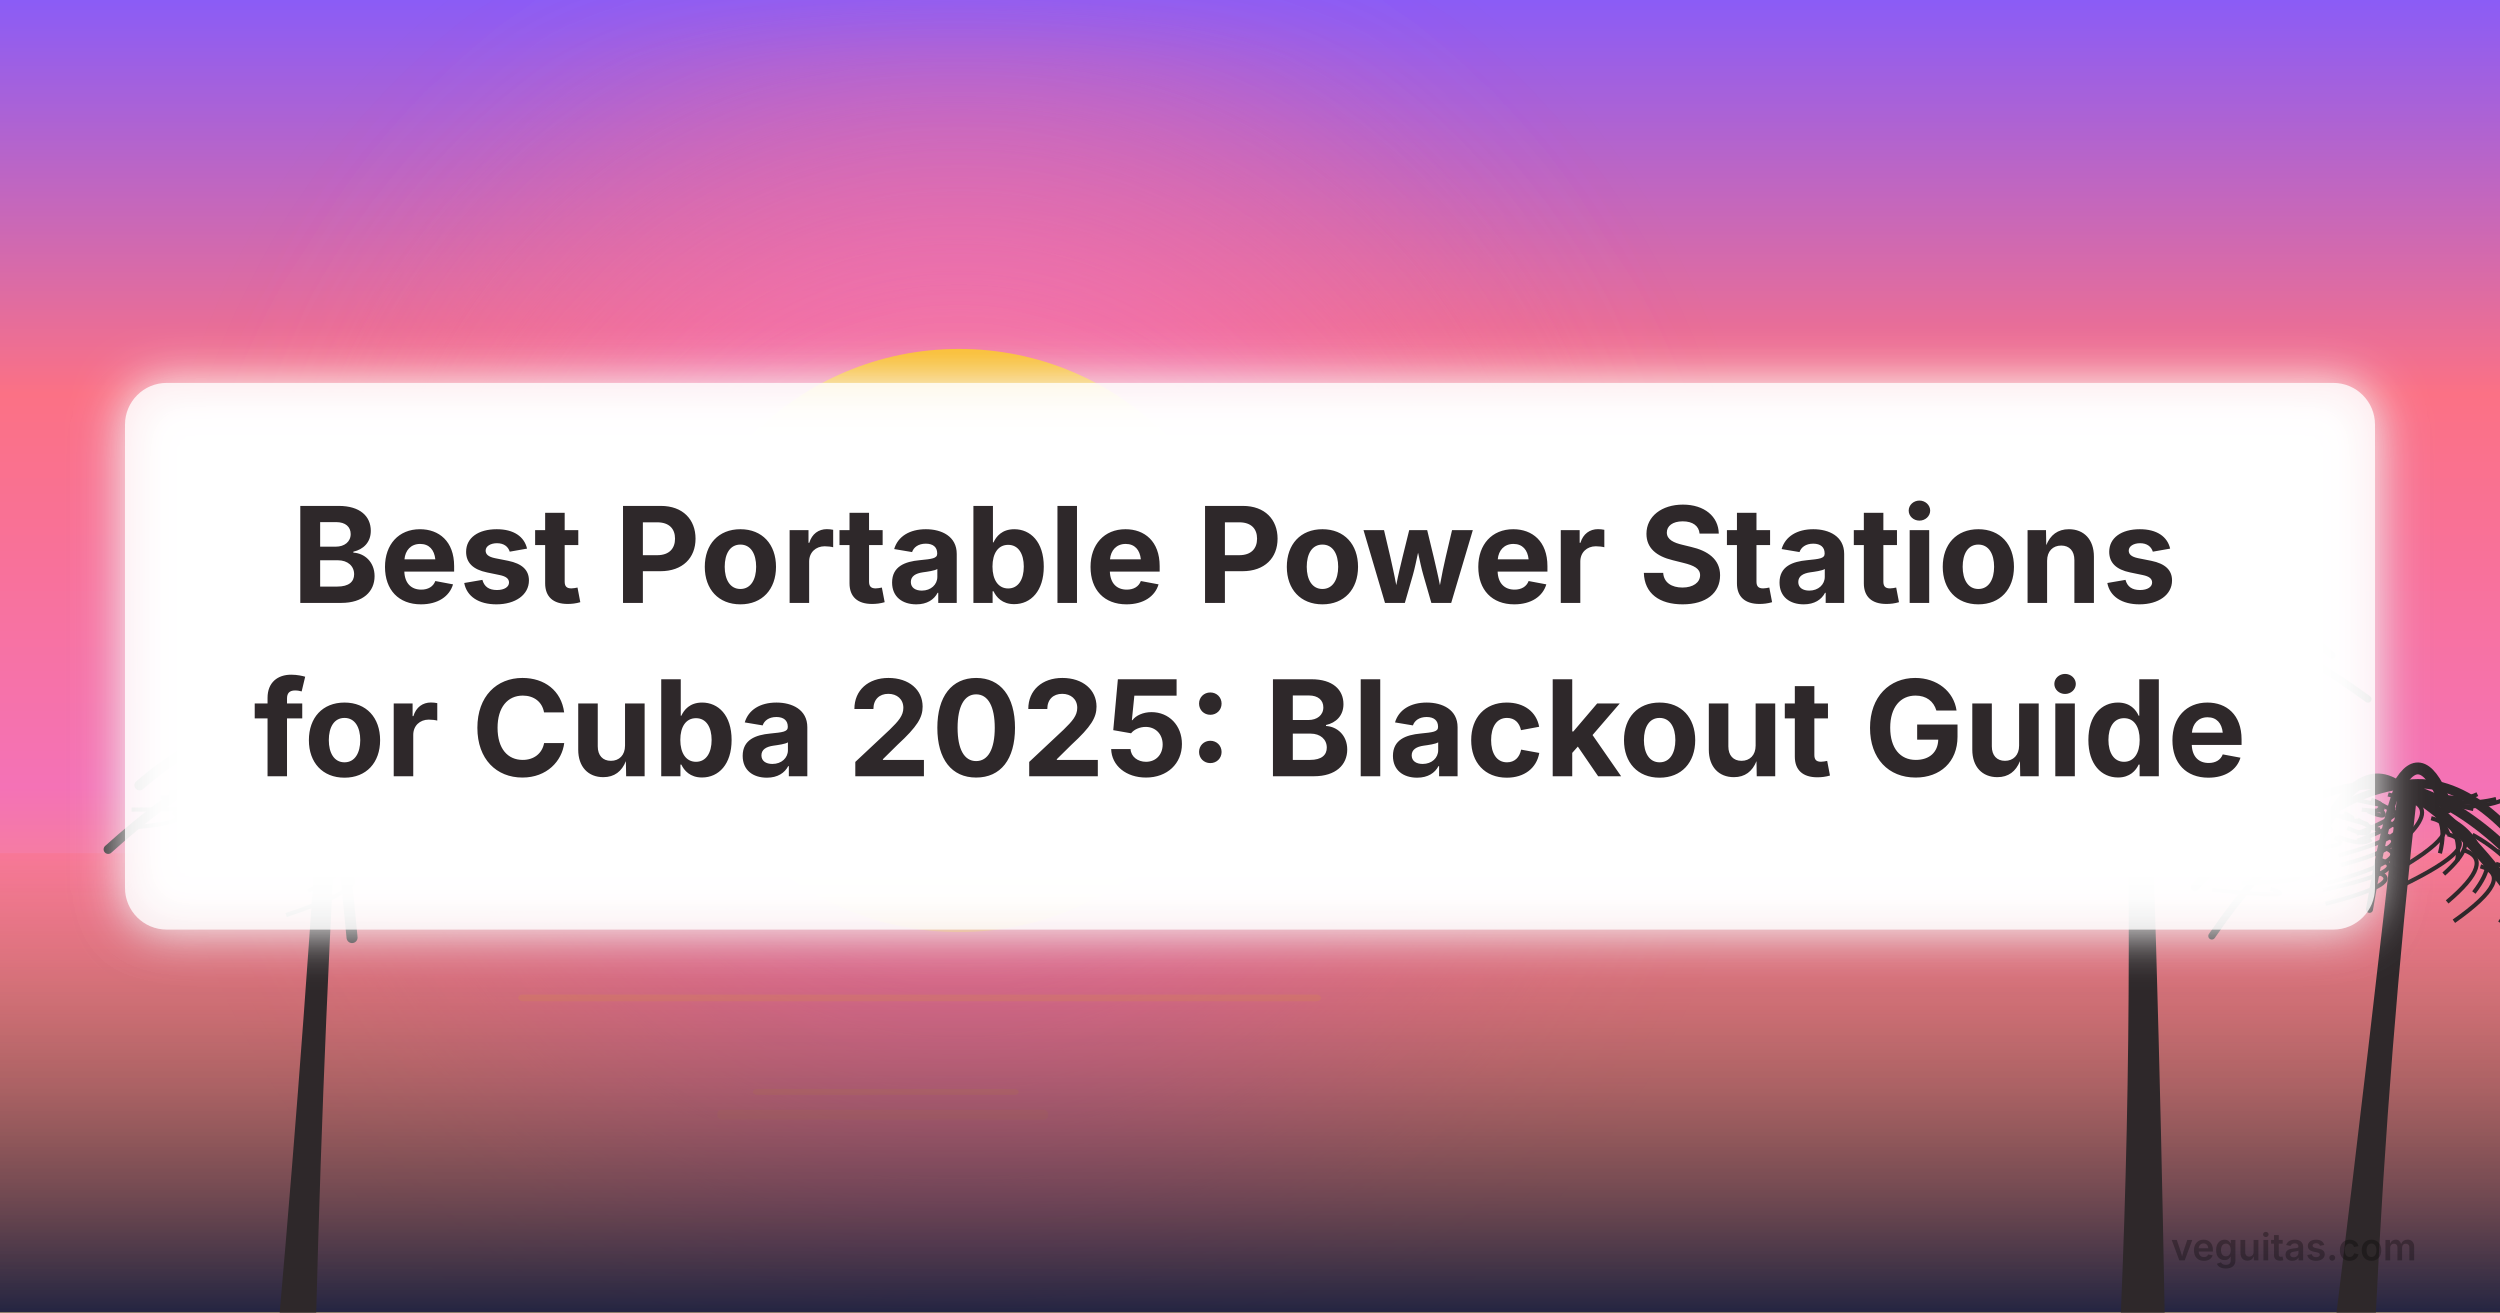
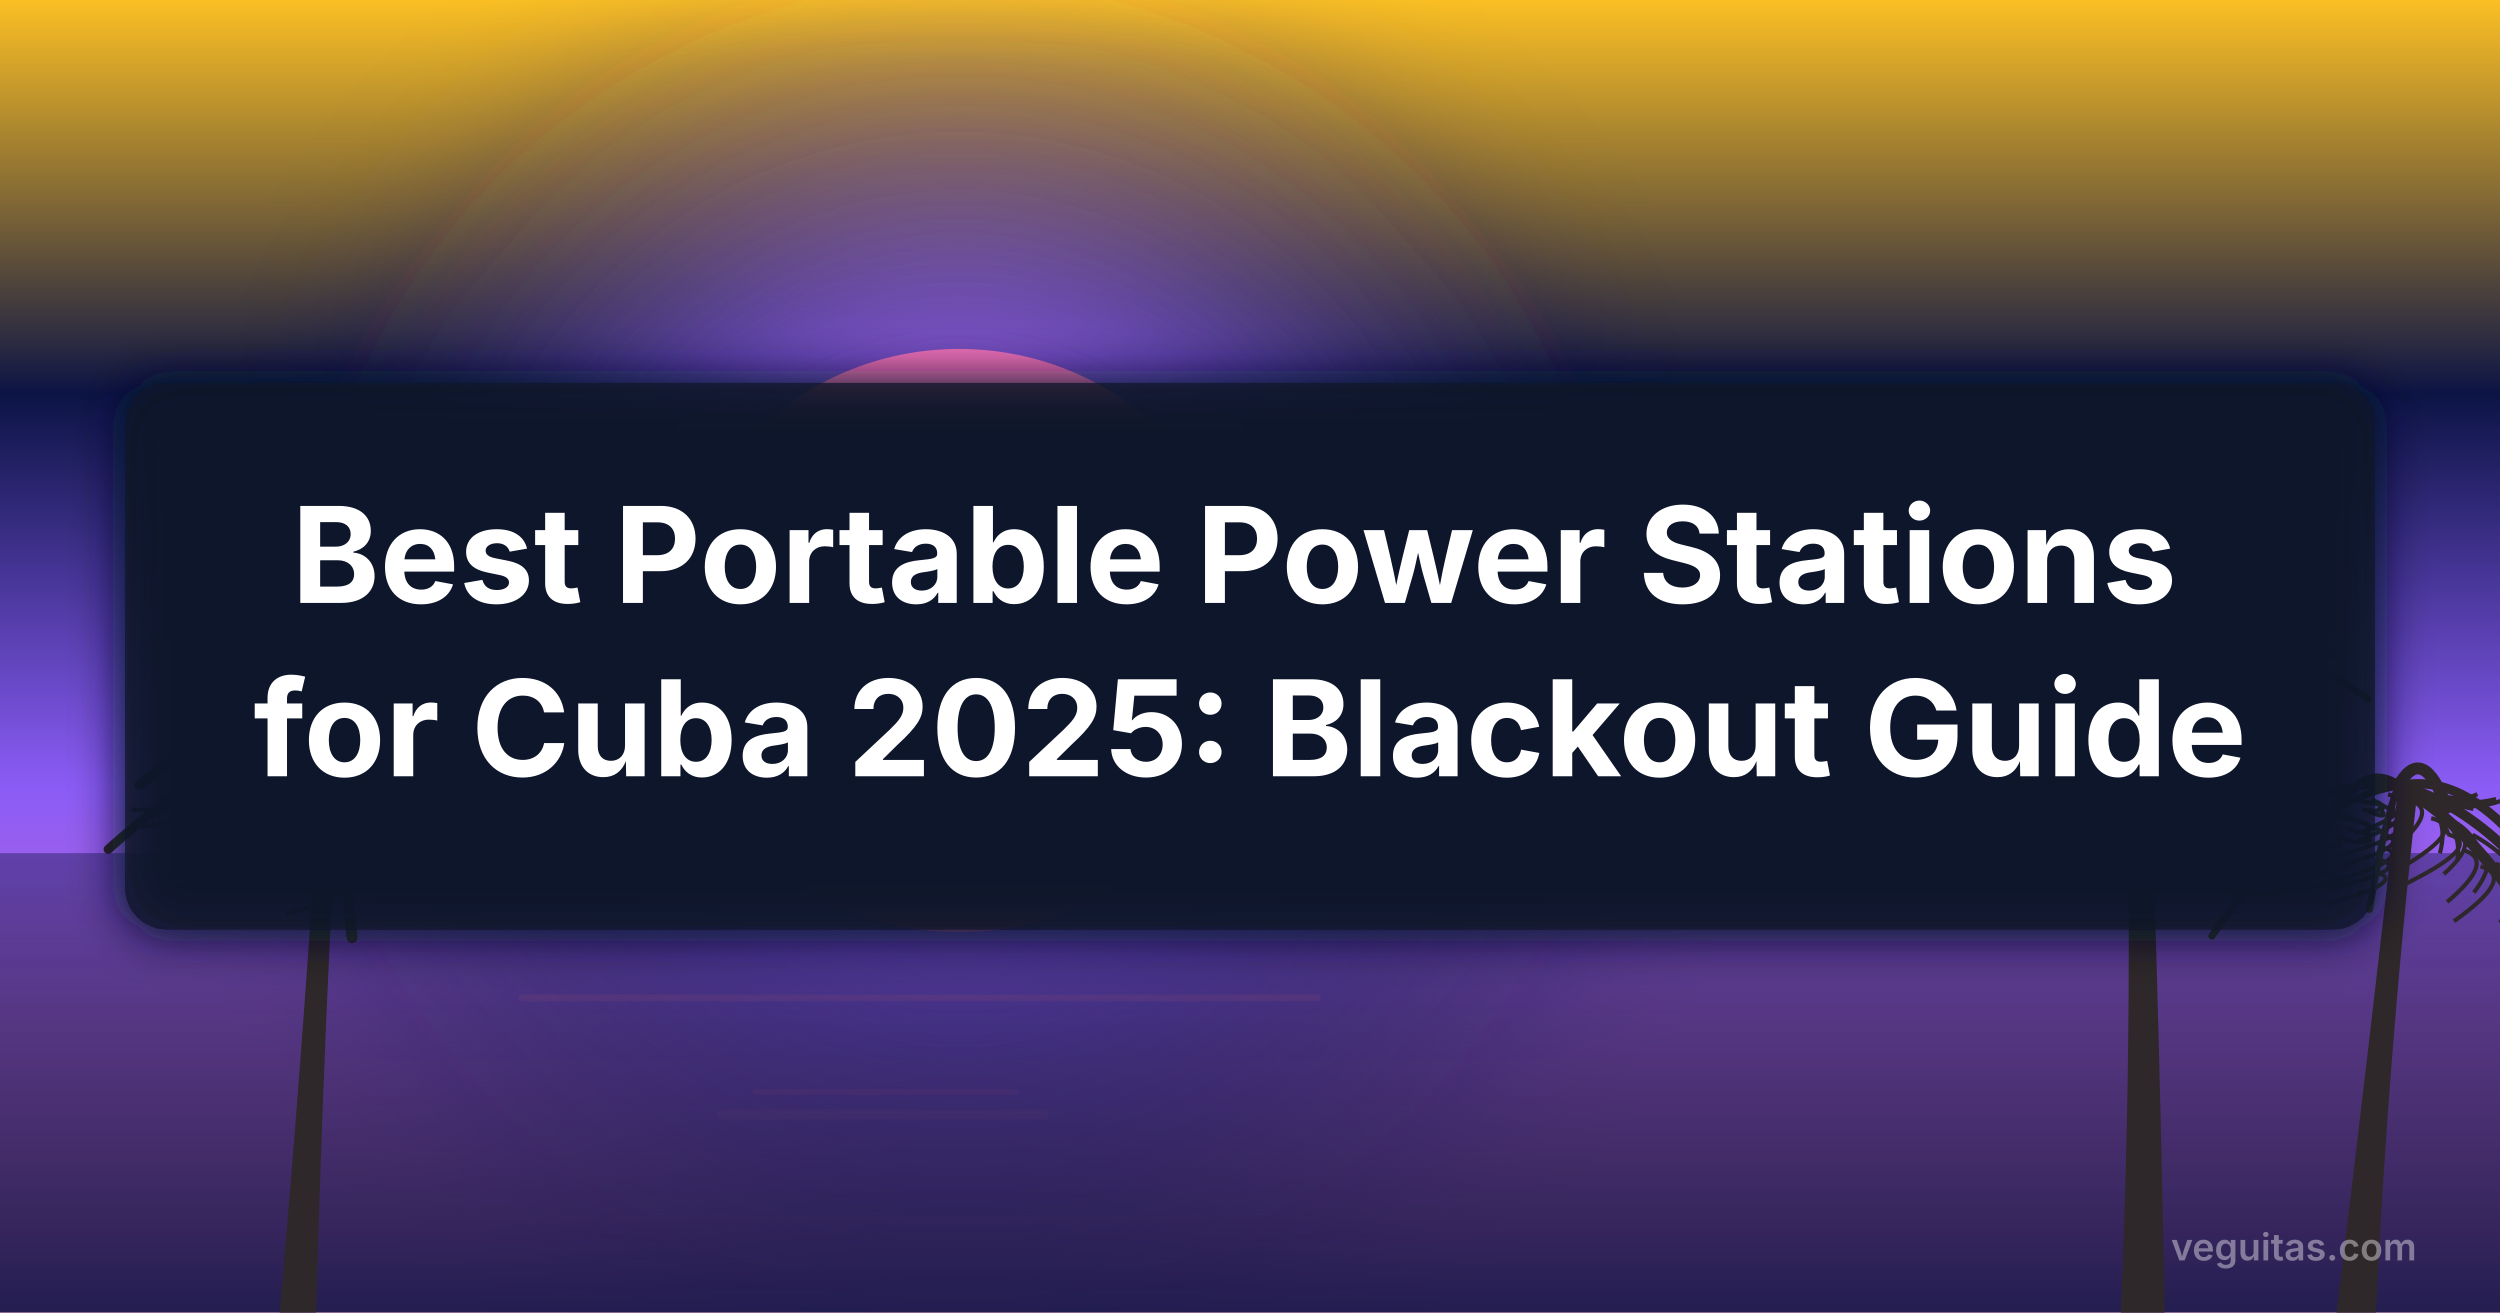
<svg xmlns="http://www.w3.org/2000/svg" width="100%" height="100%" viewBox="0 0 1200 630" preserveAspectRatio="xMidYMid meet">
  <defs>
    <linearGradient id="sky-32n" x1="0%" y1="0%" x2="0%" y2="100%">
-       <stop offset="0%" stop-color="#8b5cf6" />
-       <stop offset="30%" stop-color="#fb7185" />
-       <stop offset="60%" stop-color="#f472b6" />
-       <stop offset="100%" stop-color="#fbbf24" />
+       <stop offset="0%" stop-color="#fbbf24" />
+       <stop offset="30%" stop-color="#0c1445" />
+       <stop offset="60%" stop-color="#8b5cf6" />
+       <stop offset="100%" stop-color="#f472b6" />
    </linearGradient>
    <radialGradient id="sun-glow-61j" cx="50%" cy="50%" r="50%">
-       <stop offset="0%" stop-color="#fbbf24" stop-opacity="1" />
-       <stop offset="40%" stop-color="#f472b6" stop-opacity="0.8" />
-       <stop offset="100%" stop-color="#fb7185" stop-opacity="0" />
+       <stop offset="0%" stop-color="#f472b6" stop-opacity="1" />
+       <stop offset="40%" stop-color="#8b5cf6" stop-opacity="0.8" />
+       <stop offset="100%" stop-color="#0c1445" stop-opacity="0" />
    </radialGradient>
    <filter id="filter-bw18nbfxjp-sun-glow" x="-100%" y="-100%" width="300%" height="300%">
      <feGaussianBlur in="SourceGraphic" stdDeviation="30" />
    </filter>
    <linearGradient id="water-4yf" x1="0%" y1="0%" x2="0%" y2="100%">
-       <stop offset="0%" stop-color="#fb7185" stop-opacity="0.4" />
+       <stop offset="0%" stop-color="#0c1445" stop-opacity="0.4" />
      <stop offset="100%" stop-color="#0c1445" stop-opacity="0.9" />
    </linearGradient>
    <filter id="filter-bw18nbfxjp-blur" x="-20%" y="-20%" width="140%" height="140%">
      <feGaussianBlur in="SourceGraphic" stdDeviation="12" />
    </filter>
    <filter id="filter-bw18nbfxjp-shadow" x="-50%" y="-50%" width="200%" height="200%">
      <feDropShadow dx="0" dy="4" stdDeviation="6" flood-color="rgba(0,0,0,0.2)" />
    </filter>
  </defs>
  <g>
    <rect width="1200" height="630" fill="url(#sky-32n)" />
    <circle cx="460.327" cy="307.441" r="349.887" fill="url(#sun-glow-61j)" filter="url(#filter-bw18nbfxjp-sun-glow)" />
-     <circle cx="460.327" cy="307.441" r="139.955" fill="#fbbf24" opacity="0.95" />
-     <rect x="248.825" y="477.396" width="385.203" height="3.197" rx="2" fill="#fbbf24" opacity="0.30" />
-     <rect x="361.432" y="522.729" width="127.558" height="2.82" rx="2" fill="#fbbf24" opacity="0.25" />
-     <rect x="344.321" y="532.672" width="158.764" height="4.721" rx="2" fill="#fbbf24" opacity="0.20" />
-     <rect x="301.523" y="604.877" width="282.07" height="3.736" rx="2" fill="#fbbf24" opacity="0.15" />
-     <rect x="249.607" y="583.801" width="326.42" height="3.322" rx="2" fill="#fbbf24" opacity="0.10" />
-     <rect x="399.577" y="682.046" width="187.976" height="2.442" rx="2" fill="#fbbf24" opacity="0.05" />
+     <circle cx="460.327" cy="307.441" r="139.955" fill="#f472b6" opacity="0.95" />
+     <rect x="248.825" y="477.396" width="385.203" height="3.197" rx="2" fill="#f472b6" opacity="0.30" />
+     <rect x="361.432" y="522.729" width="127.558" height="2.82" rx="2" fill="#f472b6" opacity="0.25" />
+     <rect x="344.321" y="532.672" width="158.764" height="4.721" rx="2" fill="#f472b6" opacity="0.20" />
+     <rect x="301.523" y="604.877" width="282.07" height="3.736" rx="2" fill="#f472b6" opacity="0.15" />
+     <rect x="249.607" y="583.801" width="326.42" height="3.322" rx="2" fill="#f472b6" opacity="0.10" />
+     <rect x="399.577" y="682.046" width="187.976" height="2.442" rx="2" fill="#f472b6" opacity="0.05" />
    <rect x="0" y="409.5" width="1200" height="220.5" fill="url(#water-4yf)" />
    <path d="M 134.251 630                Q 146.643 489.041                  155.095 348.082                L 163.865 348.082                Q 155.412 489.041                  151.789 630                Z" fill="#2e282a" />
    <path d="M 155.095 348.082                  Q 202.099 349.263 249.103 414.046" stroke="#2e282a" stroke-width="5.27" fill="none" stroke-linecap="round" />
    <path d="M 170.137 358.636 Q 183.032 363.636 186.775 378.489" stroke="#2e282a" stroke-width="2" fill="none" />
    <path d="M 185.178 369.191 Q 202.691 374.191 207.703 392.602" stroke="#2e282a" stroke-width="2" fill="none" />
    <path d="M 200.219 379.745 Q 213.14 384.745 215.908 400.011" stroke="#2e282a" stroke-width="2" fill="none" />
    <path d="M 215.261 390.299 Q 230.678 395.299 226.72 414.613" stroke="#2e282a" stroke-width="2" fill="none" />
    <path d="M 155.095 348.082                  Q 162.041 375.732 168.986 450.028" stroke="#2e282a" stroke-width="5.299" fill="none" stroke-linecap="round" />
    <path d="M 156.485 358.277 Q 171.585 363.277 127.792 372.99" stroke="#2e282a" stroke-width="2" fill="none" />
    <path d="M 157.874 368.471 Q 174.756 373.471 139.8 392.731" stroke="#2e282a" stroke-width="2" fill="none" />
    <path d="M 159.263 378.666 Q 174.356 383.666 131.323 394.382" stroke="#2e282a" stroke-width="2" fill="none" />
    <path d="M 160.652 388.86 Q 180.4 393.86 124.64 406.971" stroke="#2e282a" stroke-width="2" fill="none" />
    <path d="M 162.041 399.055 Q 170.139 404.055 148.369 413.396" stroke="#2e282a" stroke-width="2" fill="none" />
    <path d="M 163.43 409.25 Q 174.924 414.25 147.847 427.7" stroke="#2e282a" stroke-width="2" fill="none" />
    <path d="M 164.819 419.444 Q 181.668 424.444 137.35 439.203" stroke="#2e282a" stroke-width="2" fill="none" />
    <path d="M 155.095 348.082                  Q 103.514 361.012 51.933 407.689" stroke="#2e282a" stroke-width="4.397" fill="none" stroke-linecap="round" />
    <path d="M 144.779 354.043 Q 162.897 359.043 110.208 358.616" stroke="#2e282a" stroke-width="2" fill="none" />
    <path d="M 134.463 360.004 Q 146.268 365.004 111.436 367.395" stroke="#2e282a" stroke-width="2" fill="none" />
    <path d="M 124.147 365.964 Q 136.975 370.964 100.735 370.717" stroke="#2e282a" stroke-width="2" fill="none" />
    <path d="M 113.831 371.925 Q 130.253 376.925 81.124 380.421" stroke="#2e282a" stroke-width="2" fill="none" />
    <path d="M 103.514 377.886 Q 117.662 382.886 77.168 382.725" stroke="#2e282a" stroke-width="2" fill="none" />
    <path d="M 93.198 383.846 Q 109.108 388.846 63.167 388.586" stroke="#2e282a" stroke-width="2" fill="none" />
    <path d="M 82.882 389.807 Q 92.608 394.807 64.204 397.089" stroke="#2e282a" stroke-width="2" fill="none" />
    <path d="M 155.095 348.082                  Q 111.042 338.97 66.988 376.914" stroke="#2e282a" stroke-width="4.941" fill="none" stroke-linecap="round" />
    <path d="M 143.348 351.927 Q 152.08 356.927 139.922 353.364" stroke="#2e282a" stroke-width="2" fill="none" />
    <path d="M 131.6 355.771 Q 146.269 360.771 121.291 352.037" stroke="#2e282a" stroke-width="2" fill="none" />
    <path d="M 119.852 359.615 Q 127.991 364.615 113.49 362.124" stroke="#2e282a" stroke-width="2" fill="none" />
    <path d="M 108.105 363.459 Q 118.353 368.459 102.451 363.608" stroke="#2e282a" stroke-width="2" fill="none" />
    <path d="M 96.357 367.304 Q 109.502 372.304 88.174 364.812" stroke="#2e282a" stroke-width="2" fill="none" />
    <path d="M 155.095 348.082                  Q 144.956 332.266 134.817 371.024" stroke="#2e282a" stroke-width="5.703" fill="none" stroke-linecap="round" />
    <path d="M 152.392 351.141 Q 170.107 356.141 176.058 347.957" stroke="#2e282a" stroke-width="2" fill="none" />
    <path d="M 149.688 354.2 Q 168.773 359.2 178.53 351.699" stroke="#2e282a" stroke-width="2" fill="none" />
    <path d="M 146.984 357.259 Q 159.715 362.259 169.719 361.527" stroke="#2e282a" stroke-width="2" fill="none" />
    <path d="M 144.28 360.318 Q 155.906 365.318 165.361 365.413" stroke="#2e282a" stroke-width="2" fill="none" />
    <path d="M 141.576 363.376 Q 154.859 368.376 163.436 365.829" stroke="#2e282a" stroke-width="2" fill="none" />
    <path d="M 155.095 348.082                  Q 183.127 328.821 211.159 362.895" stroke="#2e282a" stroke-width="3.479" fill="none" stroke-linecap="round" />
    <path d="M 162.571 350.057 Q 182.331 355.057 201.776 362.547" stroke="#2e282a" stroke-width="2" fill="none" />
    <path d="M 170.046 352.032 Q 183.242 357.032 195.842 364.82" stroke="#2e282a" stroke-width="2" fill="none" />
    <path d="M 177.521 354.007 Q 194.252 359.007 208.813 358.08" stroke="#2e282a" stroke-width="2" fill="none" />
    <path d="M 184.996 355.983 Q 194.91 360.983 203.467 369.587" stroke="#2e282a" stroke-width="2" fill="none" />
    <path d="M 192.471 357.958 Q 206.222 362.958 217.985 362.826" stroke="#2e282a" stroke-width="2" fill="none" />
    <path d="M 1018.008 630                Q 1025.46 455.076                  1018.325 280.152                L 1028.835 280.152                Q 1035.97 455.076                  1039.028 630                Z" fill="#2e282a" />
    <path d="M 1018.325 280.152                  Q 1077.474 292.486 1136.623 335.578" stroke="#2e282a" stroke-width="3.419" fill="none" stroke-linecap="round" />
    <path d="M 1031.845 286.486 Q 1047.477 291.486 1026.15 311.857" stroke="#2e282a" stroke-width="2" fill="none" />
    <path d="M 1045.365 292.821 Q 1054.37 297.821 1047.068 311.785" stroke="#2e282a" stroke-width="2" fill="none" />
    <path d="M 1058.885 299.155 Q 1077.078 304.155 1055.685 327.278" stroke="#2e282a" stroke-width="2" fill="none" />
    <path d="M 1072.404 305.489 Q 1084.556 310.489 1073.827 327.62" stroke="#2e282a" stroke-width="2" fill="none" />
    <path d="M 1085.924 311.824 Q 1103.553 316.824 1092.492 339.144" stroke="#2e282a" stroke-width="2" fill="none" />
    <path d="M 1099.444 318.158 Q 1108.613 323.158 1100.328 337.317" stroke="#2e282a" stroke-width="2" fill="none" />
    <path d="M 1018.325 280.152                  Q 1061.077 300.067 1103.828 344.968" stroke="#2e282a" stroke-width="4.555" fill="none" stroke-linecap="round" />
    <path d="M 1029.726 288.794 Q 1042.134 293.794 1021.099 310.429" stroke="#2e282a" stroke-width="2" fill="none" />
    <path d="M 1041.126 297.436 Q 1060.662 302.436 1021.669 324.378" stroke="#2e282a" stroke-width="2" fill="none" />
    <path d="M 1052.526 306.078 Q 1069.75 311.078 1048.742 333.198" stroke="#2e282a" stroke-width="2" fill="none" />
    <path d="M 1063.927 314.72 Q 1071.925 319.72 1058.231 332.195" stroke="#2e282a" stroke-width="2" fill="none" />
    <path d="M 1075.327 323.363 Q 1089.409 328.363 1062.985 346.021" stroke="#2e282a" stroke-width="2" fill="none" />
    <path d="M 1018.325 280.152                  Q 996.351 302.789 974.376 354.63" stroke="#2e282a" stroke-width="3.282" fill="none" stroke-linecap="round" />
    <path d="M 1012.465 290.082 Q 1021.939 295.082 993.976 298.014" stroke="#2e282a" stroke-width="2" fill="none" />
    <path d="M 1006.605 300.013 Q 1016.038 305.013 987.798 309.273" stroke="#2e282a" stroke-width="2" fill="none" />
    <path d="M 1000.745 309.943 Q 1015.871 314.943 972.52 325.385" stroke="#2e282a" stroke-width="2" fill="none" />
    <path d="M 994.886 319.873 Q 1006.238 324.873 975.354 335.662" stroke="#2e282a" stroke-width="2" fill="none" />
    <path d="M 989.026 329.804 Q 1000.405 334.804 966.607 337.844" stroke="#2e282a" stroke-width="2" fill="none" />
    <path d="M 1018.325 280.152                  Q 977.7 289.571 937.075 329.678" stroke="#2e282a" stroke-width="5.953" fill="none" stroke-linecap="round" />
    <path d="M 1010.2 285.105 Q 1025.819 290.105 979.646 291.858" stroke="#2e282a" stroke-width="2" fill="none" />
    <path d="M 1002.075 290.057 Q 1014.702 295.057 981.481 292.749" stroke="#2e282a" stroke-width="2" fill="none" />
    <path d="M 993.95 295.01 Q 1006.515 300.01 969.731 301.658" stroke="#2e282a" stroke-width="2" fill="none" />
    <path d="M 985.825 299.962 Q 998.51 304.962 970.249 299.95" stroke="#2e282a" stroke-width="2" fill="none" />
    <path d="M 977.7 304.915 Q 994.071 309.915 945.235 312.791" stroke="#2e282a" stroke-width="2" fill="none" />
    <path d="M 969.575 309.867 Q 983.469 314.867 943.618 314.909" stroke="#2e282a" stroke-width="2" fill="none" />
    <path d="M 961.45 314.82 Q 969.179 319.82 947.952 321.053" stroke="#2e282a" stroke-width="2" fill="none" />
    <path d="M 1018.325 280.152                  Q 959.603 268.8 900.88 301.393" stroke="#2e282a" stroke-width="5.721" fill="none" stroke-linecap="round" />
    <path d="M 1002.666 282.984 Q 1018.608 287.984 994.27 277.604" stroke="#2e282a" stroke-width="2" fill="none" />
    <path d="M 987.007 285.816 Q 1001.274 290.816 984.038 281.627" stroke="#2e282a" stroke-width="2" fill="none" />
    <path d="M 971.347 288.648 Q 987.5 293.648 975.104 282.605" stroke="#2e282a" stroke-width="2" fill="none" />
    <path d="M 955.688 291.481 Q 967.004 296.481 957.369 290.196" stroke="#2e282a" stroke-width="2" fill="none" />
    <path d="M 940.029 294.313 Q 948.08 299.313 935.371 296.606" stroke="#2e282a" stroke-width="2" fill="none" />
    <path d="M 1018.325 280.152                  Q 992.795 267.309 967.264 300.941" stroke="#2e282a" stroke-width="5.188" fill="none" stroke-linecap="round" />
    <path d="M 1010.155 283.478 Q 1026.197 288.478 1018.046 277.929" stroke="#2e282a" stroke-width="2" fill="none" />
    <path d="M 1001.986 286.805 Q 1020.433 291.805 1004.868 278.414" stroke="#2e282a" stroke-width="2" fill="none" />
    <path d="M 993.816 290.131 Q 1002.057 295.131 1002.747 293.205" stroke="#2e282a" stroke-width="2" fill="none" />
    <path d="M 985.646 293.457 Q 1001.038 298.457 985.412 288.066" stroke="#2e282a" stroke-width="2" fill="none" />
    <path d="M 1018.325 280.152                  Q 1023.24 262.946 1028.155 299.803" stroke="#2e282a" stroke-width="4.028" fill="none" stroke-linecap="round" />
    <path d="M 1019.308 282.117 Q 1038.52 287.117 1054.115 283.978" stroke="#2e282a" stroke-width="2" fill="none" />
    <path d="M 1020.291 284.082 Q 1029.128 289.082 1037.618 292.337" stroke="#2e282a" stroke-width="2" fill="none" />
    <path d="M 1021.274 286.047 Q 1033.569 291.047 1044.31 291.746" stroke="#2e282a" stroke-width="2" fill="none" />
    <path d="M 1022.257 288.012 Q 1035.61 293.012 1042.849 289.509" stroke="#2e282a" stroke-width="2" fill="none" />
    <path d="M 1023.24 289.977 Q 1038.477 294.977 1045.792 289.73" stroke="#2e282a" stroke-width="2" fill="none" />
    <path d="M 1024.223 291.942 Q 1033.244 296.942 1042.161 300.97" stroke="#2e282a" stroke-width="2" fill="none" />
    <path d="M 1025.206 293.907 Q 1038.129 298.907 1050.104 300.437" stroke="#2e282a" stroke-width="2" fill="none" />
    <path d="M 1018.325 280.152                  Q 1068.884 271.171 1119.442 314.577" stroke="#2e282a" stroke-width="3.411" fill="none" stroke-linecap="round" />
    <path d="M 1029.882 284.086 Q 1043.06 289.086 1053.133 300.293" stroke="#2e282a" stroke-width="2" fill="none" />
    <path d="M 1041.438 288.02 Q 1054.446 293.02 1062.464 305.682" stroke="#2e282a" stroke-width="2" fill="none" />
    <path d="M 1052.994 291.955 Q 1070.519 296.955 1085.776 308.155" stroke="#2e282a" stroke-width="2" fill="none" />
    <path d="M 1064.55 295.889 Q 1077.055 300.889 1087.12 311.276" stroke="#2e282a" stroke-width="2" fill="none" />
    <path d="M 1076.107 299.823 Q 1092.6 304.823 1100.93 320.685" stroke="#2e282a" stroke-width="2" fill="none" />
    <path d="M 1087.663 303.757 Q 1100.639 308.757 1111.093 319.337" stroke="#2e282a" stroke-width="2" fill="none" />
    <path d="M 1121.548 630                Q 1137.048 503.656                  1151.189 377.313                L 1160.629 377.313                Q 1146.488 503.656                  1140.427 630                Z" fill="#2e282a" />
    <path d="M 1151.189 377.313                  Q 1192.18 386.192 1233.171 442.627" stroke="#2e282a" stroke-width="4.796" fill="none" stroke-linecap="round" />
    <path d="M 1160.558 384.777 Q 1176.28 389.777 1171.167 409.577" stroke="#2e282a" stroke-width="2" fill="none" />
    <path d="M 1169.928 392.242 Q 1181.96 397.242 1179.433 413.296" stroke="#2e282a" stroke-width="2" fill="none" />
    <path d="M 1179.297 399.706 Q 1189.64 404.706 1173.011 419.56" stroke="#2e282a" stroke-width="2" fill="none" />
    <path d="M 1188.666 407.171 Q 1199.928 412.171 1187.453 428.417" stroke="#2e282a" stroke-width="2" fill="none" />
    <path d="M 1198.036 414.635 Q 1216.296 419.635 1199.941 442.871" stroke="#2e282a" stroke-width="2" fill="none" />
    <path d="M 1207.405 422.1 Q 1226.326 427.1 1208.736 451.009" stroke="#2e282a" stroke-width="2" fill="none" />
    <path d="M 1151.189 377.313                  Q 1180.769 392.069 1210.349 435.093" stroke="#2e282a" stroke-width="5.323" fill="none" stroke-linecap="round" />
    <path d="M 1159.077 385.017 Q 1168.443 390.017 1152.884 403.856" stroke="#2e282a" stroke-width="2" fill="none" />
    <path d="M 1166.965 392.721 Q 1186.647 397.721 1147.044 419.696" stroke="#2e282a" stroke-width="2" fill="none" />
    <path d="M 1174.853 400.425 Q 1193.645 405.425 1152.233 425.433" stroke="#2e282a" stroke-width="2" fill="none" />
    <path d="M 1182.741 408.129 Q 1198.085 413.129 1174.631 432.927" stroke="#2e282a" stroke-width="2" fill="none" />
    <path d="M 1190.629 415.833 Q 1208.195 420.833 1177.866 442.199" stroke="#2e282a" stroke-width="2" fill="none" />
    <path d="M 1151.189 377.313                  Q 1144.273 394.999 1137.357 436.506" stroke="#2e282a" stroke-width="3.366" fill="none" stroke-linecap="round" />
    <path d="M 1149.806 383.232 Q 1161.478 388.232 1131.075 400.199" stroke="#2e282a" stroke-width="2" fill="none" />
    <path d="M 1148.423 389.152 Q 1158.021 394.152 1131.431 403.617" stroke="#2e282a" stroke-width="2" fill="none" />
    <path d="M 1147.04 395.071 Q 1160.625 400.071 1122.346 410.739" stroke="#2e282a" stroke-width="2" fill="none" />
    <path d="M 1145.656 400.99 Q 1157.521 405.99 1123.543 415.294" stroke="#2e282a" stroke-width="2" fill="none" />
    <path d="M 1144.273 406.91 Q 1159.621 411.91 1116.992 423.945" stroke="#2e282a" stroke-width="2" fill="none" />
    <path d="M 1142.89 412.829 Q 1157.605 417.829 1114.825 427.258" stroke="#2e282a" stroke-width="2" fill="none" />
    <path d="M 1141.507 418.748 Q 1155.145 423.748 1116.224 433.865" stroke="#2e282a" stroke-width="2" fill="none" />
    <path d="M 1151.189 377.313                  Q 1106.434 384.092 1061.68 449.262" stroke="#2e282a" stroke-width="3.427" fill="none" stroke-linecap="round" />
    <path d="M 1140.959 385.536 Q 1148.78 390.536 1133.637 388.624" stroke="#2e282a" stroke-width="2" fill="none" />
    <path d="M 1130.73 393.758 Q 1146.413 398.758 1116.083 389.89" stroke="#2e282a" stroke-width="2" fill="none" />
    <path d="M 1120.5 401.981 Q 1131.066 406.981 1101.944 406.926" stroke="#2e282a" stroke-width="2" fill="none" />
    <path d="M 1110.27 410.204 Q 1125.816 415.204 1088.496 409.107" stroke="#2e282a" stroke-width="2" fill="none" />
    <path d="M 1100.041 418.426 Q 1112.943 423.426 1075.939 423.819" stroke="#2e282a" stroke-width="2" fill="none" />
    <path d="M 1089.811 426.649 Q 1106.732 431.649 1061.806 427.15" stroke="#2e282a" stroke-width="2" fill="none" />
    <path d="M 1151.189 377.313                  Q 1102.352 371.583 1053.516 425.926" stroke="#2e282a" stroke-width="3.924" fill="none" stroke-linecap="round" />
    <path d="M 1138.166 383.795 Q 1151.075 388.795 1125.3 382.603" stroke="#2e282a" stroke-width="2" fill="none" />
    <path d="M 1125.143 390.276 Q 1135.647 395.276 1118.144 390.372" stroke="#2e282a" stroke-width="2" fill="none" />
    <path d="M 1112.12 396.758 Q 1126.43 401.758 1110.691 392.466" stroke="#2e282a" stroke-width="2" fill="none" />
    <path d="M 1099.097 403.24 Q 1115.412 408.24 1100.872 396.948" stroke="#2e282a" stroke-width="2" fill="none" />
    <path d="M 1086.073 409.721 Q 1097.57 414.721 1072.849 410.317" stroke="#2e282a" stroke-width="2" fill="none" />
    <path d="M 1151.189 377.313                  Q 1129.767 361.924 1108.346 412.497" stroke="#2e282a" stroke-width="4.873" fill="none" stroke-linecap="round" />
    <path d="M 1146.293 381.334 Q 1163.96 386.334 1162.781 375.708" stroke="#2e282a" stroke-width="2" fill="none" />
    <path d="M 1141.396 385.355 Q 1150.186 390.355 1148.666 387.353" stroke="#2e282a" stroke-width="2" fill="none" />
    <path d="M 1136.5 389.376 Q 1148.716 394.376 1141.505 387.419" stroke="#2e282a" stroke-width="2" fill="none" />
    <path d="M 1131.604 393.397 Q 1139.21 398.397 1142.505 398.092" stroke="#2e282a" stroke-width="2" fill="none" />
    <path d="M 1126.707 397.418 Q 1137.643 402.418 1137.178 397.817" stroke="#2e282a" stroke-width="2" fill="none" />
    <path d="M 1121.811 401.439 Q 1133.682 406.439 1138.208 402.854" stroke="#2e282a" stroke-width="2" fill="none" />
    <path d="M 1151.189 377.313                  Q 1162.854 356.211 1174.519 387.666" stroke="#2e282a" stroke-width="5.706" fill="none" stroke-linecap="round" />
    <path d="M 1153.522 378.348 Q 1170.982 383.348 1187.025 383.425" stroke="#2e282a" stroke-width="2" fill="none" />
    <path d="M 1155.855 379.383 Q 1166.422 384.383 1174.91 384.812" stroke="#2e282a" stroke-width="2" fill="none" />
    <path d="M 1158.188 380.419 Q 1172.847 385.419 1187.203 388.313" stroke="#2e282a" stroke-width="2" fill="none" />
    <path d="M 1160.521 381.454 Q 1178.121 386.454 1189.14 381.207" stroke="#2e282a" stroke-width="2" fill="none" />
    <path d="M 1162.854 382.489 Q 1182.639 387.489 1198.133 383.528" stroke="#2e282a" stroke-width="2" fill="none" />
    <path d="M 1165.187 383.525 Q 1174.572 388.525 1179.501 387.453" stroke="#2e282a" stroke-width="2" fill="none" />
    <path d="M 1167.52 384.56 Q 1187.055 389.56 1200.76 384.295" stroke="#2e282a" stroke-width="2" fill="none" />
    <path d="M 1151.189 377.313                  Q 1188.242 368.698 1225.295 426.015" stroke="#2e282a" stroke-width="4.463" fill="none" stroke-linecap="round" />
    <path d="M 1163.046 385.105 Q 1171.303 390.105 1175.353 400.611" stroke="#2e282a" stroke-width="2" fill="none" />
    <path d="M 1174.903 392.897 Q 1186.719 397.897 1191.617 411.251" stroke="#2e282a" stroke-width="2" fill="none" />
    <path d="M 1186.76 400.69 Q 1196.092 405.69 1204.371 413.78" stroke="#2e282a" stroke-width="2" fill="none" />
    <path d="M 1198.617 408.482 Q 1211.721 413.482 1223.978 421.789" stroke="#2e282a" stroke-width="2" fill="none" />
  </g>
  <g filter="url(#filter-bw18nbfxjp-shadow)">
    <g filter="url(#filter-bw18nbfxjp-blur)">
-       <rect x="60" y="183.8" width="1080" height="262.4" rx="20" ry="20" fill="#ffffff" />
+       <rect x="60" y="183.8" width="1080" height="262.4" rx="20" ry="20" fill="#0f172a" />
    </g>
-     <rect x="60" y="183.8" width="1080" height="262.4" rx="20" ry="20" fill="rgba(255, 255, 255, 0.8)" />
+     <rect x="60" y="183.8" width="1080" height="262.4" rx="20" ry="20" fill="rgba(15, 23, 42, 0.75)" />
  </g>
-   <text font-family="system-ui, -apple-system, BlinkMacSystemFont, 'Segoe UI', sans-serif" font-size="64" font-weight="700" fill="#2e282a">
+   <text font-family="system-ui, -apple-system, BlinkMacSystemFont, 'Segoe UI', sans-serif" font-size="64" font-weight="700" fill="#ffffff">
    <tspan x="600" y="289.4" text-anchor="middle">Best Portable Power Stations</tspan>
    <tspan x="600" y="372.6" text-anchor="middle">for Cuba 2025: Blackout Guide</tspan>
  </text>
-   <text x="1160" y="605" font-family="system-ui, -apple-system, sans-serif" font-size="18" font-weight="600" fill="rgba(0,0,0,0.3)" text-anchor="end">
+   <text x="1160" y="605" font-family="system-ui, -apple-system, sans-serif" font-size="18" font-weight="600" fill="rgba(255,255,255,0.4)" text-anchor="end">
    veguitas.com
  </text>
</svg>
